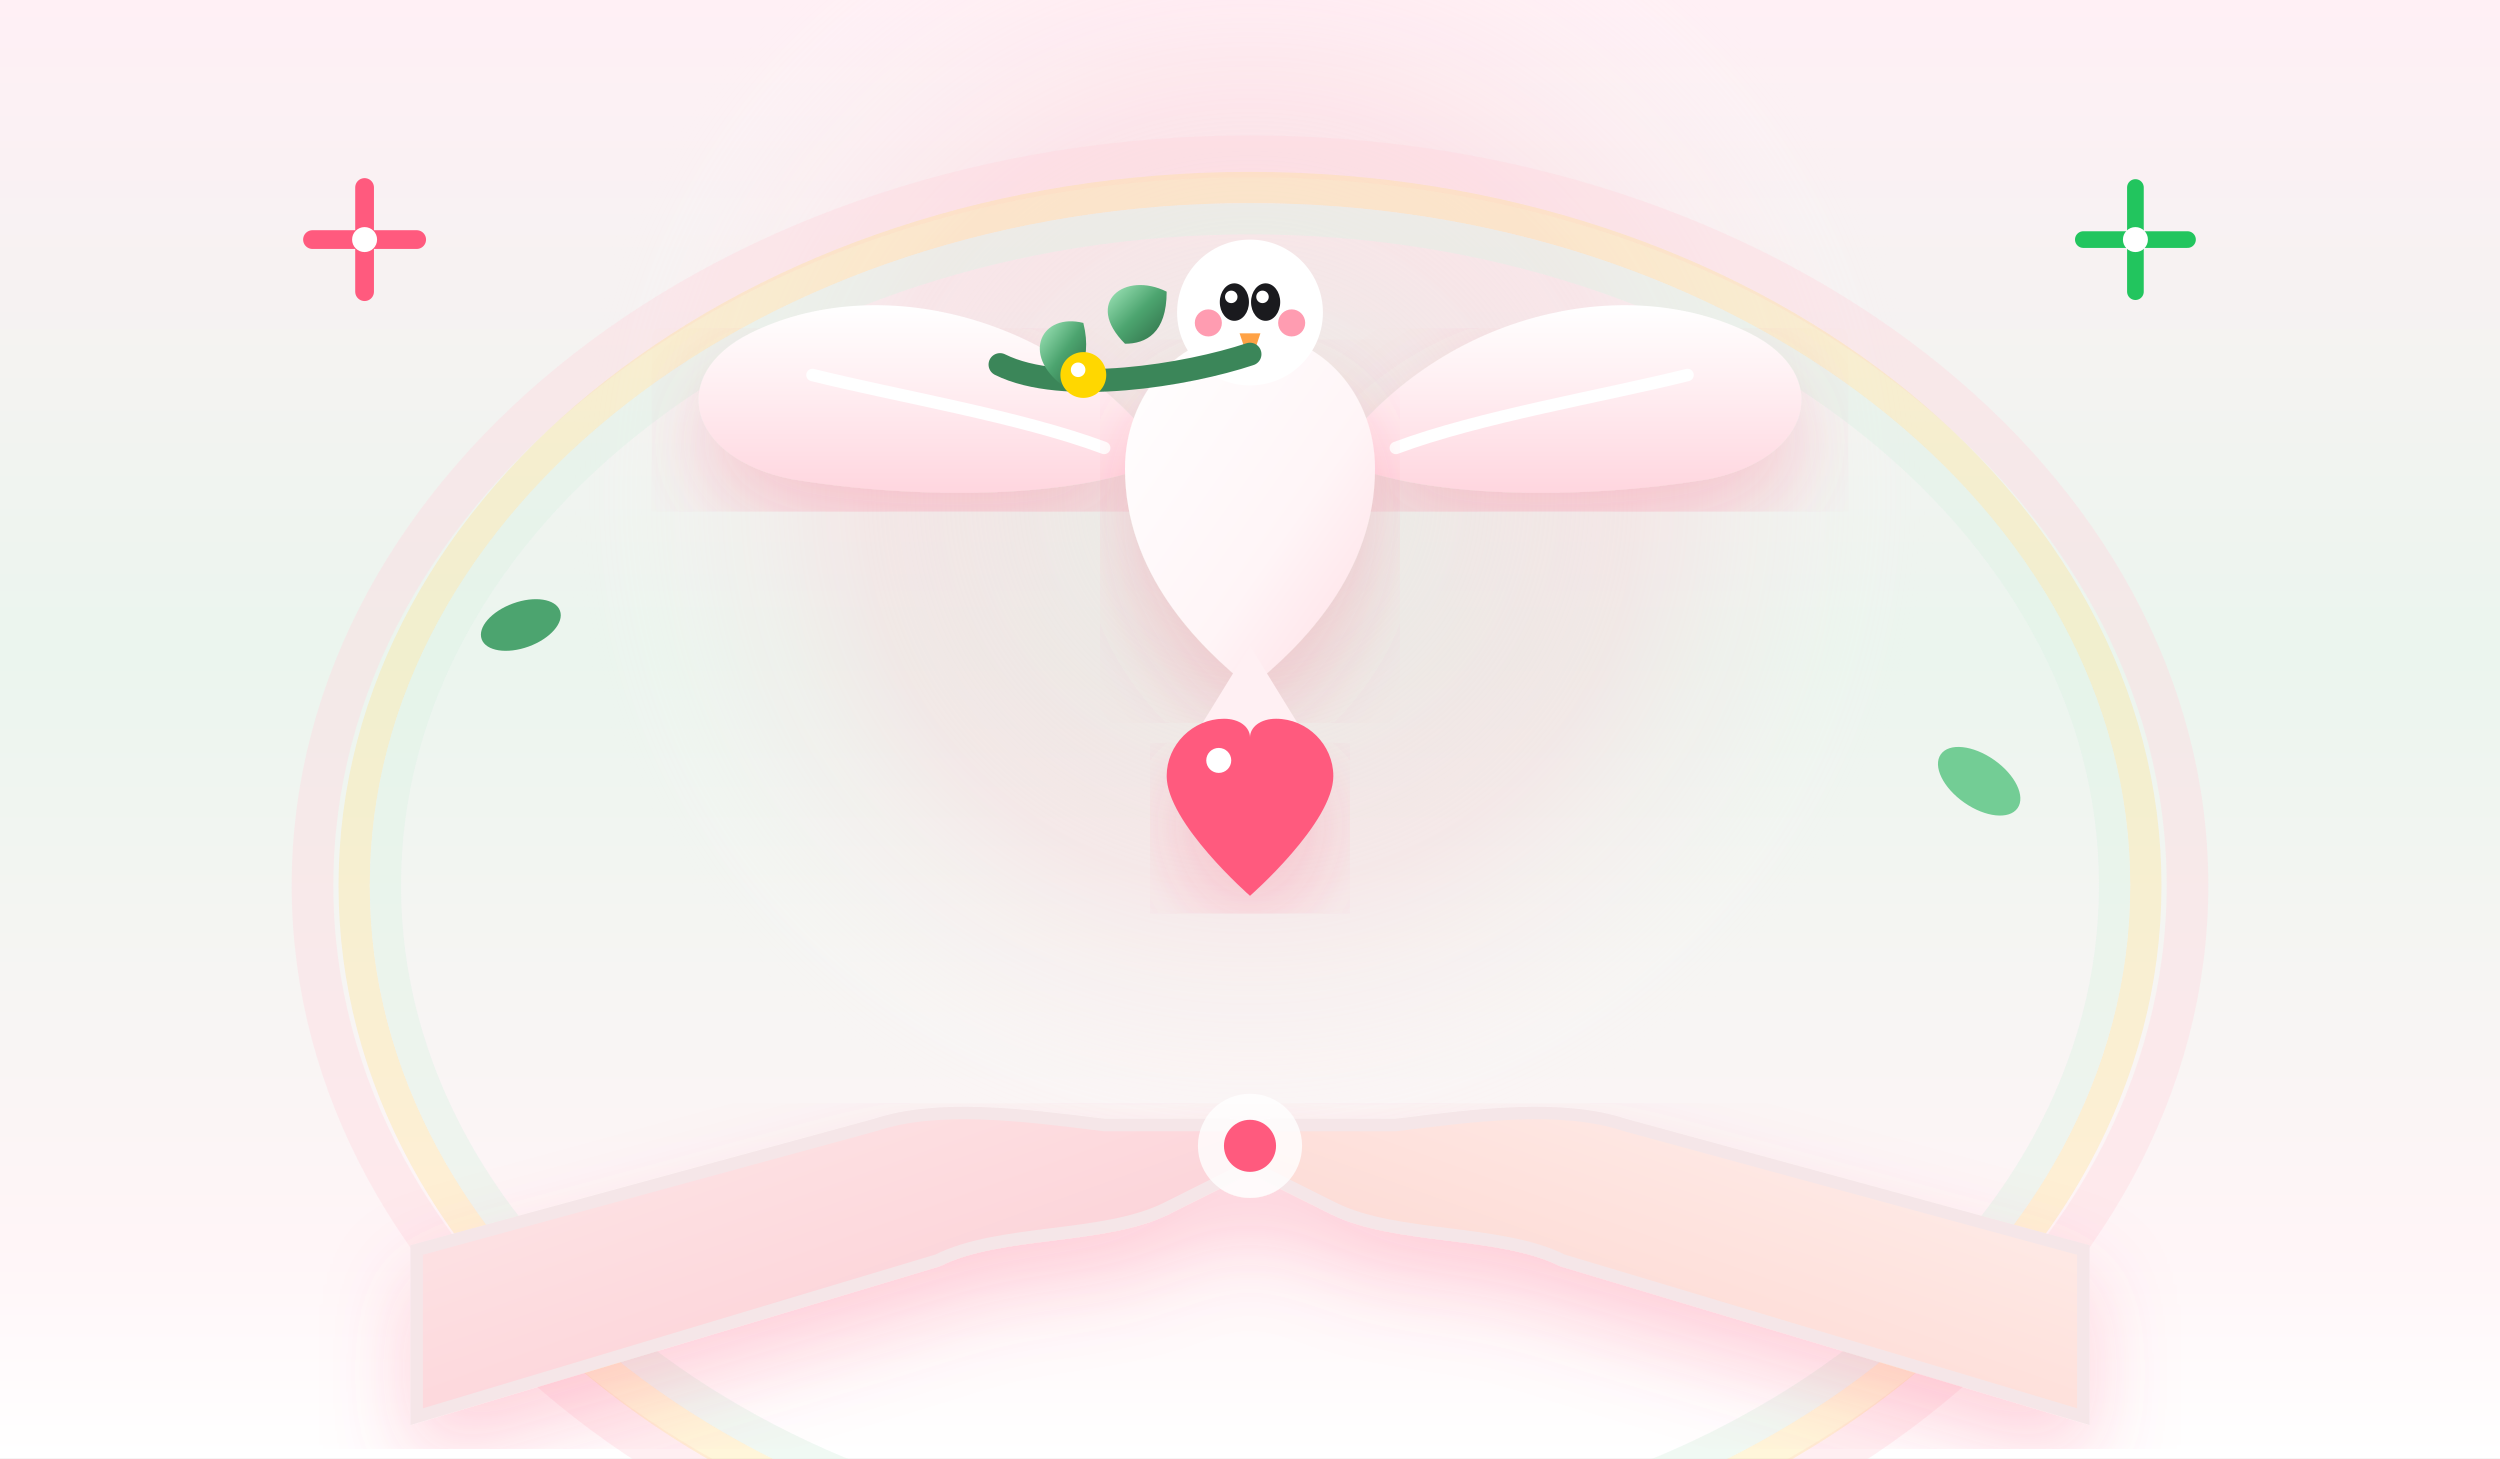
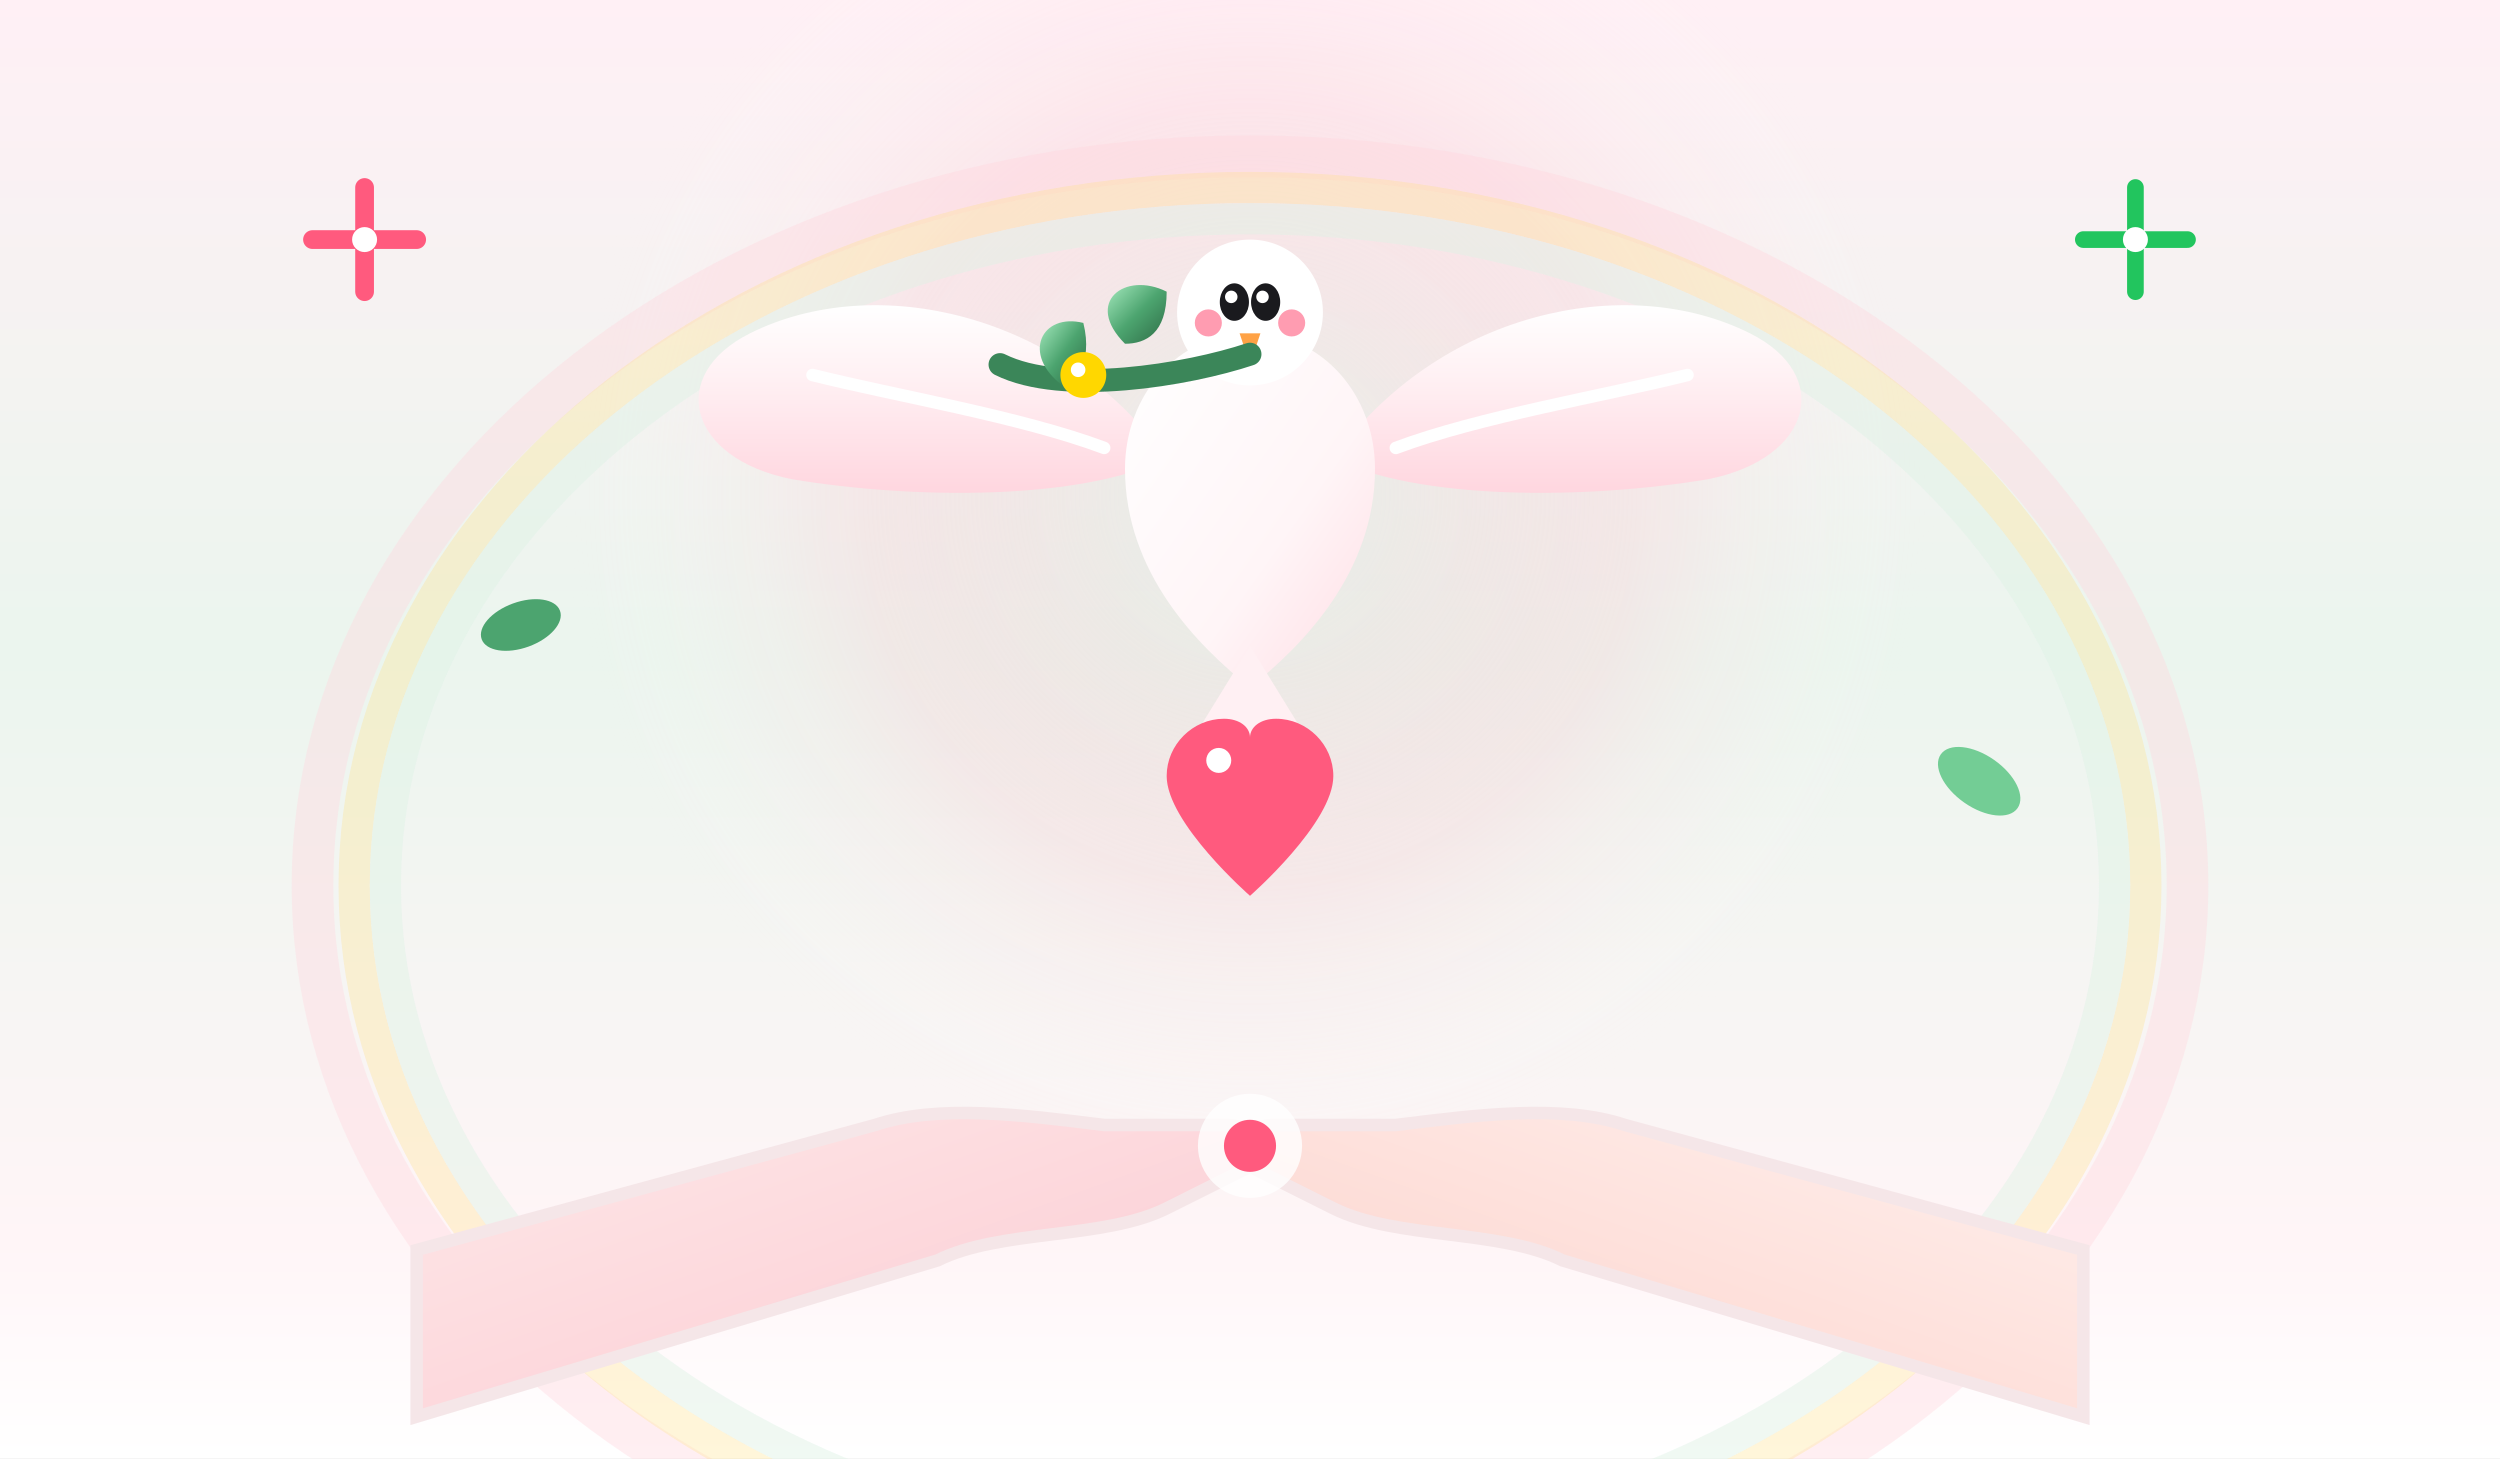
<svg xmlns="http://www.w3.org/2000/svg" viewBox="0 0 240 140" width="100%" height="100%" fill="none">
  <defs>
    <linearGradient id="cnf-sky" x1="0%" y1="0%" x2="0%" y2="100%">
      <stop offset="0%" stop-color="#FFF0F5" />
      <stop offset="45%" stop-color="#EBF5EE" />
      <stop offset="85%" stop-color="#FFF5F7" />
      <stop offset="100%" stop-color="#FFFFFF" />
    </linearGradient>
    <radialGradient id="cnf-peace-aura" cx="50%" cy="45%" r="55%">
      <stop offset="0%" stop-color="#DDF2E6" stop-opacity="0.6" />
      <stop offset="45%" stop-color="#FFC2CE" stop-opacity="0.25" />
      <stop offset="80%" stop-color="#FFFFFF" stop-opacity="0" />
    </radialGradient>
    <linearGradient id="cnf-dove-body" x1="0%" y1="0%" x2="100%" y2="100%">
      <stop offset="0%" stop-color="#FFFFFF" />
      <stop offset="60%" stop-color="#FFF5F7" />
      <stop offset="100%" stop-color="#FFDCE3" />
    </linearGradient>
    <linearGradient id="cnf-wing" x1="0%" y1="100%" x2="0%" y2="0%">
      <stop offset="0%" stop-color="#FFD6DF" />
      <stop offset="60%" stop-color="#FFF0F3" />
      <stop offset="100%" stop-color="#FFFFFF" />
    </linearGradient>
    <linearGradient id="cnf-olive-leaf" x1="0%" y1="0%" x2="100%" y2="100%">
      <stop offset="0%" stop-color="#A3E8BC" />
      <stop offset="50%" stop-color="#4CA46F" />
      <stop offset="100%" stop-color="#2D6B45" />
    </linearGradient>
    <linearGradient id="cnf-hand-l" x1="0%" y1="0%" x2="100%" y2="100%">
      <stop offset="0%" stop-color="#FEE8E8" />
      <stop offset="70%" stop-color="#FCD2D8" />
      <stop offset="100%" stop-color="#F6B8C2" />
    </linearGradient>
    <linearGradient id="cnf-hand-r" x1="100%" y1="0%" x2="0%" y2="100%">
      <stop offset="0%" stop-color="#FFF0ED" />
      <stop offset="70%" stop-color="#FDDAD4" />
      <stop offset="100%" stop-color="#F8B8B0" />
    </linearGradient>
-     <filter id="cnf-drop" x="-10%" y="-10%" width="120%" height="120%">
-       <feDropShadow dx="0" dy="4" stdDeviation="4" flood-color="#FF5A7E" flood-opacity="0.25" />
-     </filter>
  </defs>
  <style>
    .cnf-aura-pulse {
      transform-origin: 120px 55px;
      animation: cnf-glow-pulse 4s ease-in-out infinite alternate;
+       will-change: transform, opacity;
    }
    .cnf-rainbow-anim {
      animation: cnf-rainbow-glow 3.5s ease-in-out infinite alternate;
+       will-change: opacity;
    }
    .cnf-dove-flight {
      transform-origin: 120px 48px;
      animation: cnf-dove-hover 3.2s ease-in-out infinite;
+       will-change: transform;
    }
    .cnf-wing-left {
      transform-origin: 110px 44px;
      animation: cnf-wing-flap 1.6s ease-in-out infinite alternate;
+       will-change: transform;
    }
    .cnf-wing-right {
      transform-origin: 130px 44px;
      animation: cnf-wing-flap 1.6s ease-in-out infinite alternate;
+       will-change: transform;
    }
    .cnf-hands-clasp {
      transform-origin: 120px 105px;
      animation: cnf-hand-glow 3s ease-in-out infinite alternate;
+       will-change: transform;
    }
    .cnf-heart-float {
      transform-origin: 120px 88px;
      animation: cnf-heartbeat 1.8s ease-in-out infinite;
+       will-change: transform;
    }
    .cnf-leaf-float-1 {
      animation: cnf-drift 4s ease-in-out infinite;
+       will-change: transform, opacity;
    }
    .cnf-leaf-float-2 {
      animation: cnf-drift 4.5s ease-in-out infinite 1.5s;
+       will-change: transform, opacity;
    }
    .cnf-star-1 {
      transform-origin: 35px 25px;
      animation: cnf-twinkle 2.5s ease-in-out infinite;
+       will-change: transform, opacity;
    }
    .cnf-star-2 {
      transform-origin: 205px 25px;
      animation: cnf-twinkle 3s ease-in-out infinite 0.7s;
+       will-change: transform, opacity;
    }

    @keyframes cnf-glow-pulse {
-       0% { transform: scale(0.96); opacity: 0.7; }
-       100% { transform: scale(1.08); opacity: 1; }
+       0% { transform: scale(0.96); opacity: 0.75; }
+       100% { transform: scale(1.06); opacity: 1; }
    }
    @keyframes cnf-rainbow-glow {
-       0% { opacity: 0.55; }
-       100% { opacity: 0.95; filter: drop-shadow(0 0 8px rgba(221,242,230,0.8)); }
+       0% { opacity: 0.65; }
+       100% { opacity: 1; }
    }
    @keyframes cnf-dove-hover {
      0%, 100% { transform: translateY(0px) rotate(0deg); }
-       50% { transform: translateY(-4.5px) rotate(-1.5deg); }
+       50% { transform: translateY(-4px) rotate(-1.5deg); }
    }
    @keyframes cnf-wing-flap {
-       0% { transform: scaleY(0.85) rotate(-3deg); }
-       100% { transform: scaleY(1.12) rotate(4deg); }
+       0% { transform: scaleY(0.88) rotate(-2deg); }
+       100% { transform: scaleY(1.1) rotate(3deg); }
    }
    @keyframes cnf-hand-glow {
      0% { transform: translateY(0px) scale(0.98); }
-       100% { transform: translateY(-1.5px) scale(1.02); filter: drop-shadow(0 0 6px rgba(255,194,206,0.6)); }
+       100% { transform: translateY(-1.5px) scale(1.02); }
    }
    @keyframes cnf-heartbeat {
-       0%, 100% { transform: scale(1); filter: drop-shadow(0 0 2px rgba(255,90,126,0.3)); }
-       25% { transform: scale(1.18); filter: drop-shadow(0 0 8px rgba(255,90,126,0.9)); }
+       0%, 100% { transform: scale(1); }
+       25% { transform: scale(1.18); }
      50% { transform: scale(1.06); }
-       75% { transform: scale(1.12); filter: drop-shadow(0 0 4px rgba(255,90,126,0.6)); }
+       75% { transform: scale(1.12); }
    }
    @keyframes cnf-drift {
      0% { opacity: 0; transform: translate(0, 0) rotate(0deg); }
      30% { opacity: 0.8; }
      80% { opacity: 0.4; }
      100% { opacity: 0; transform: translate(16px, 20px) rotate(60deg); }
    }
    @keyframes cnf-twinkle {
-       0%, 100% { opacity: 0.25; transform: scale(0.6) rotate(0deg); }
-       50% { opacity: 1; transform: scale(1.25) rotate(45deg); }
+       0%, 100% { opacity: 0.3; transform: scale(0.7); }
+       50% { opacity: 1; transform: scale(1.2); }
    }
  </style>
  <rect width="240" height="140" fill="url(#cnf-sky)" />
  <circle class="cnf-aura-pulse" cx="120" cy="55" r="75" fill="url(#cnf-peace-aura)" />
  <g class="cnf-rainbow-anim" opacity="0.75">
    <ellipse cx="120" cy="85" rx="90" ry="70" stroke="#FFD6DF" stroke-width="4" fill="none" stroke-opacity="0.5" />
    <ellipse cx="120" cy="85" rx="86" ry="67" stroke="#FFE082" stroke-width="3" fill="none" stroke-opacity="0.4" />
    <ellipse cx="120" cy="85" rx="83" ry="64" stroke="#DDF2E6" stroke-width="3" fill="none" stroke-opacity="0.6" />
  </g>
  <g class="cnf-dove-flight">
    <g class="cnf-wing-left">
-       <path d="M112 44C102 30 84 26 72 32C64 36 66 44 76 46C88 48 104 48 112 44Z" fill="url(#cnf-wing)" filter="url(#cnf-drop)" />
+       <path d="M112 44C102 30 84 26 72 32C64 36 66 44 76 46C88 48 104 48 112 44Z" fill="url(#cnf-wing)" />
      <path d="M78 36C86 38 98 40 106 43" stroke="#FFFFFF" stroke-width="1.2" stroke-linecap="round" />
    </g>
    <g class="cnf-wing-right">
-       <path d="M128 44C138 30 156 26 168 32C176 36 174 44 164 46C152 48 136 48 128 44Z" fill="url(#cnf-wing)" filter="url(#cnf-drop)" />
+       <path d="M128 44C138 30 156 26 168 32C176 36 174 44 164 46C152 48 136 48 128 44Z" fill="url(#cnf-wing)" />
      <path d="M162 36C154 38 142 40 134 43" stroke="#FFFFFF" stroke-width="1.2" stroke-linecap="round" />
    </g>
-     <path d="M120 32C113 32 108 38 108 45C108 55 115 62 120 66C125 62 132 55 132 45C132 38 127 32 120 32Z" fill="url(#cnf-dove-body)" filter="url(#cnf-drop)" />
+     <path d="M120 32C113 32 108 38 108 45C108 55 115 62 120 66C125 62 132 55 132 45C132 38 127 32 120 32Z" fill="url(#cnf-dove-body)" />
    <path d="M120 62L112 75C116 76 124 76 128 75L120 62Z" fill="#FFF0F3" />
    <circle cx="120" cy="30" r="7" fill="#FFFFFF" />
    <ellipse cx="118.5" cy="29" rx="1.4" ry="1.8" fill="#1A1A1E" />
    <circle cx="118.2" cy="28.5" r="0.6" fill="#FFFFFF" />
    <ellipse cx="121.5" cy="29" rx="1.4" ry="1.8" fill="#1A1A1E" />
    <circle cx="121.2" cy="28.5" r="0.6" fill="#FFFFFF" />
    <circle cx="116" cy="31" r="1.3" fill="#FF5A7E" fill-opacity="0.6" />
    <circle cx="124" cy="31" r="1.3" fill="#FF5A7E" fill-opacity="0.6" />
    <polygon points="119,32 121,32 120,35" fill="#FFA245" />
    <path d="M120 34C114 36 102 38 96 35" stroke="#3B8659" stroke-width="2.2" stroke-linecap="round" fill="none" />
    <path d="M108 33C104 29 108 26 112 28C112 32 110 33 108 33Z" fill="url(#cnf-olive-leaf)" />
    <path d="M102 37C98 34 100 30 104 31C105 35 103 37 102 37Z" fill="url(#cnf-olive-leaf)" />
    <circle cx="104" cy="36" r="2.2" fill="#FFD700" />
    <circle cx="103.5" cy="35.5" r="0.7" fill="#FFFFFF" />
  </g>
  <g class="cnf-heart-float">
-     <path d="M120 86C120 86 112 79 112 74.5C112 71.5 114.5 69 117.5 69C119 69 120 69.8 120 70.8C120 69.8 121 69 122.5 69C125.5 69 128 71.5 128 74.5C128 79 120 86 120 86Z" fill="#FF5A7E" filter="url(#cnf-drop)" />
+     <path d="M120 86C120 86 112 79 112 74.5C112 71.5 114.5 69 117.5 69C119 69 120 69.8 120 70.8C120 69.8 121 69 122.5 69C125.5 69 128 71.5 128 74.5C128 79 120 86 120 86Z" fill="#FF5A7E" />
    <circle cx="117" cy="73" r="1.2" fill="#FFFFFF" />
  </g>
-   <g class="cnf-hands-clasp" filter="url(#cnf-drop)">
+   <g class="cnf-hands-clasp">
    <path d="M40 120L84 108C90 106 98 107 106 108L118 108C120 108 121 110 120 112L112 116C106 119 96 118 90 121L40 136V120Z" fill="url(#cnf-hand-l)" stroke="#F5E6E8" stroke-width="1.2" />
    <path d="M200 120L156 108C150 106 142 107 134 108L122 108C120 108 119 110 120 112L128 116C134 119 144 118 150 121L200 136V120Z" fill="url(#cnf-hand-r)" stroke="#F5E6E8" stroke-width="1.2" />
    <circle cx="120" cy="110" r="5" fill="#FFFFFF" fill-opacity="0.8" />
    <circle cx="120" cy="110" r="2.5" fill="#FF5A7E" />
  </g>
  <g class="cnf-leaf-float-1" style="transform-origin: 50px 60px;">
    <ellipse cx="50" cy="60" rx="4" ry="2.2" fill="#4CA46F" transform="rotate(-20 50 60)" />
  </g>
  <g class="cnf-leaf-float-2" style="transform-origin: 190px 75px;">
    <ellipse cx="190" cy="75" rx="4.5" ry="2.5" fill="#73CD95" transform="rotate(35 190 75)" />
  </g>
  <g class="cnf-star-1">
    <path d="M35 18V28M30 23H40" stroke="#FF5A7E" stroke-width="1.8" stroke-linecap="round" />
    <circle cx="35" cy="23" r="1.2" fill="#FFFFFF" />
  </g>
  <g class="cnf-star-2">
    <path d="M205 18V28M200 23H210" stroke="#22C55E" stroke-width="1.6" stroke-linecap="round" />
    <circle cx="205" cy="23" r="1.2" fill="#FFFFFF" />
  </g>
</svg>
